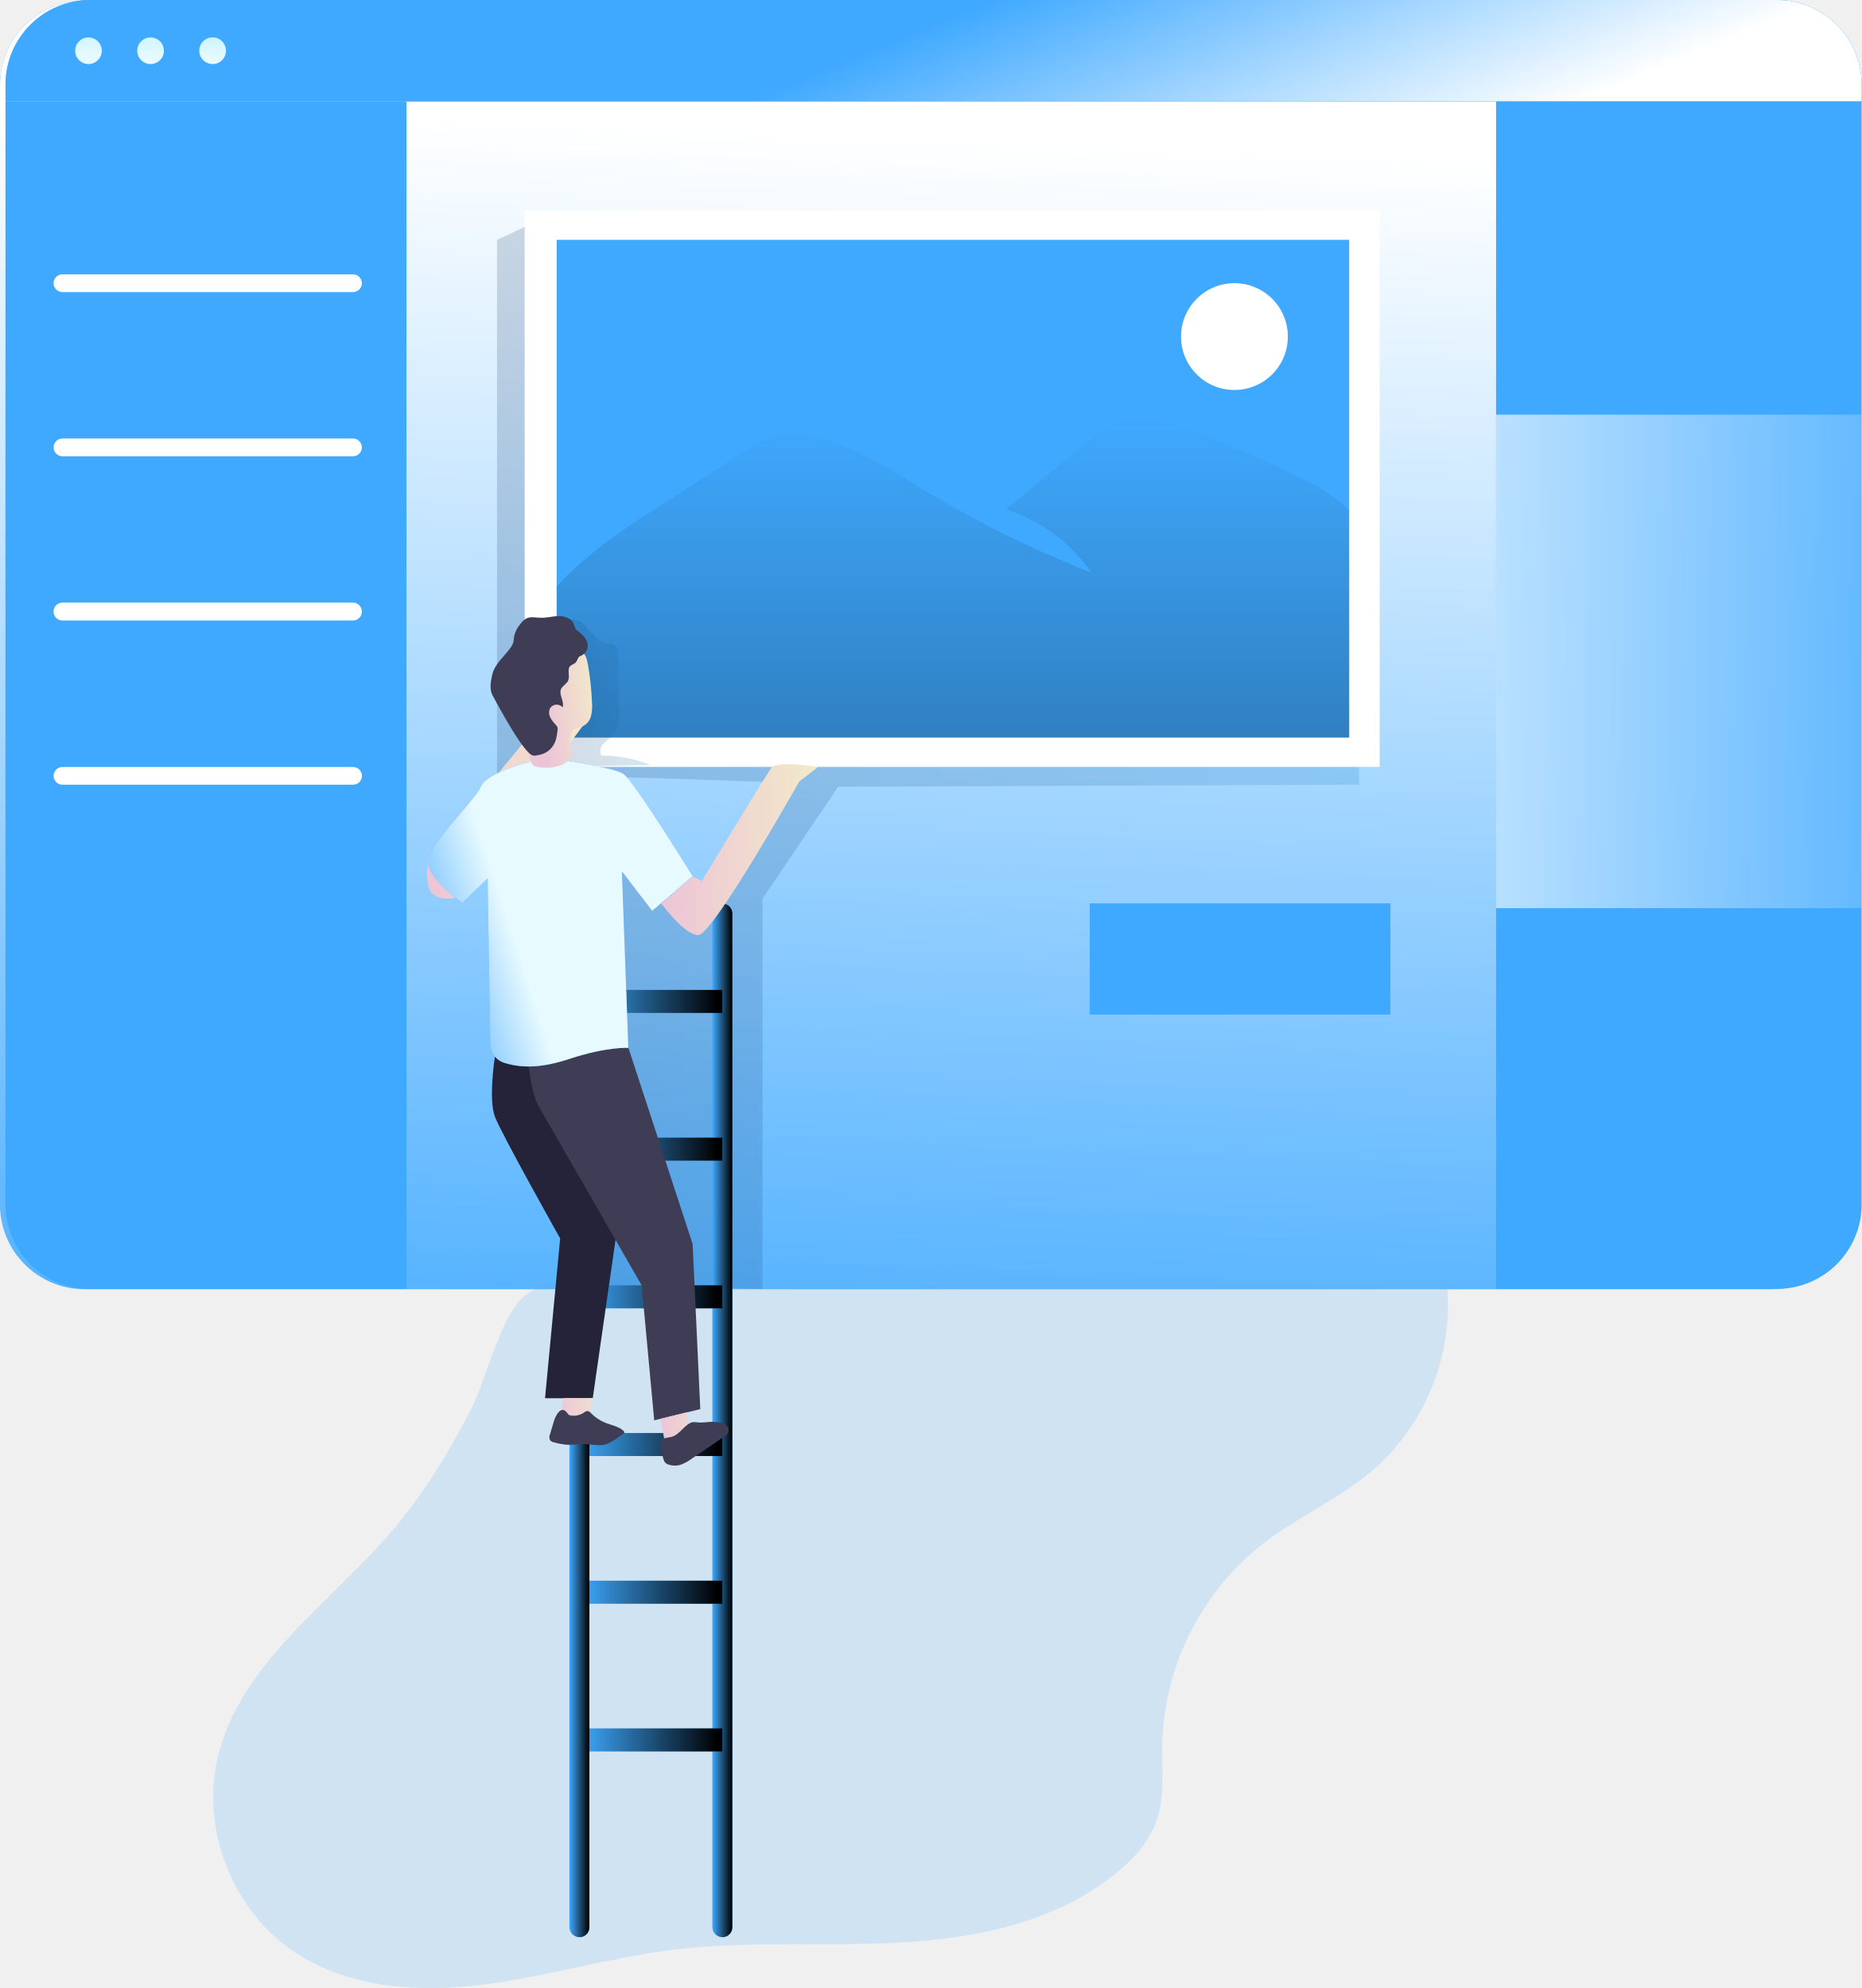
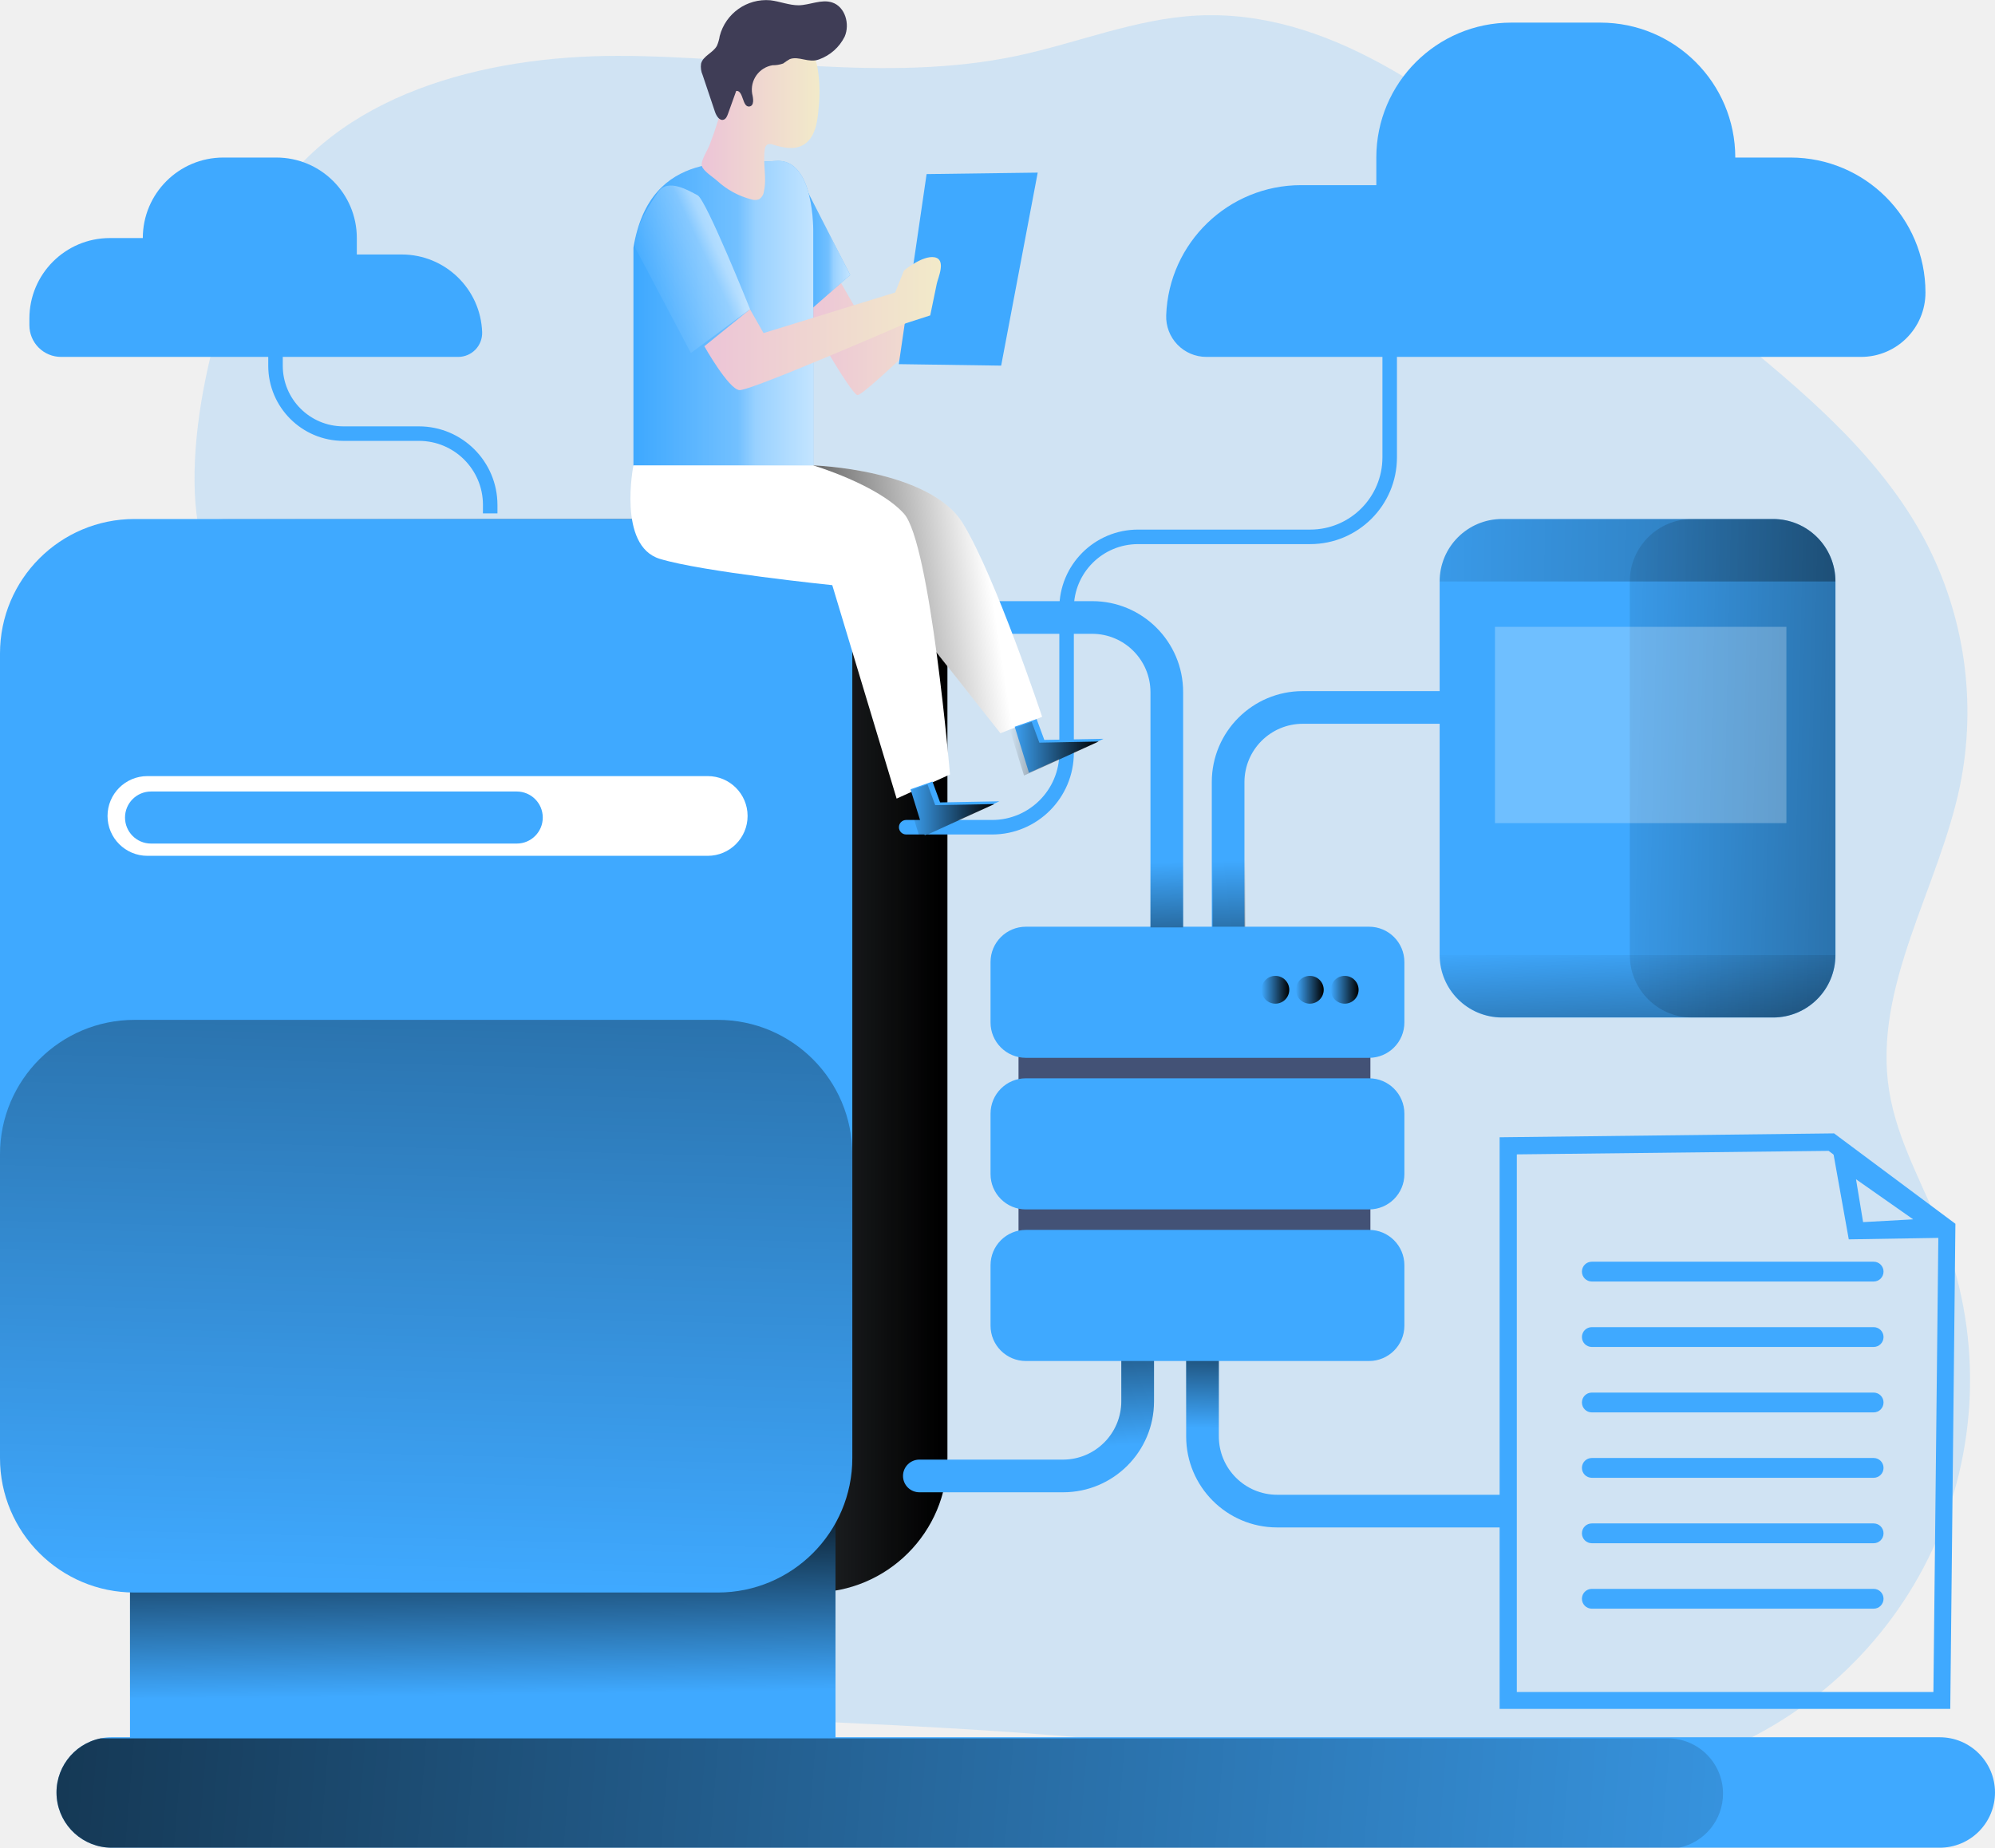
- <svg xmlns="http://www.w3.org/2000/svg" xmlns:xlink="http://www.w3.org/1999/xlink" id="Layer_1" data-name="Layer 1" width="559.06" height="597.15" viewBox="0 0 559.06 597.15">
+ <svg xmlns="http://www.w3.org/2000/svg" xmlns:xlink="http://www.w3.org/1999/xlink" id="Layer_1" data-name="Layer 1" width="512.42" height="474.58" viewBox="0 0 512.42 474.58">
  <defs>
-     <linearGradient id="linear-gradient" x1="378.27" y1="156.58" x2="394.09" y2="557.73" gradientTransform="matrix(1, 0, 0, -1, -109.43, 600.16)" gradientUnits="userSpaceOnUse">
-       <stop offset="0" stop-color="#fff" stop-opacity="0" />
-       <stop offset="1" stop-color="#fff" />
-     </linearGradient>
-     <linearGradient id="linear-gradient-2" x1="258.69" y1="372.48" x2="517.54" y2="372.48" gradientTransform="matrix(1, 0, 0, -1, -109.43, 600.16)" gradientUnits="userSpaceOnUse">
-       <stop offset="0" stop-color="#183866" />
-       <stop offset="1" stop-color="#1a7fc1" />
-     </linearGradient>
-     <linearGradient id="linear-gradient-3" x1="395.6" y1="474.93" x2="395.6" y2="67.66" gradientTransform="matrix(1, 0, 0, -1, -109.43, 600.16)" gradientUnits="userSpaceOnUse">
-       <stop offset="0" stop-opacity="0" />
-       <stop offset="0.97" />
-     </linearGradient>
-     <linearGradient id="linear-gradient-4" x1="273.77" y1="391.93" x2="304.85" y2="391.93" xlink:href="#linear-gradient-2" />
-     <linearGradient id="linear-gradient-5" x1="280.41" y1="173.51" x2="286.47" y2="173.51" xlink:href="#linear-gradient-3" />
-     <linearGradient id="linear-gradient-6" x1="323.32" y1="173.51" x2="329.38" y2="173.51" xlink:href="#linear-gradient-3" />
-     <linearGradient id="linear-gradient-7" x1="174.01" y1="299.19" x2="216.92" y2="299.19" gradientTransform="matrix(1, 0, 0, -1, 0, 600)" xlink:href="#linear-gradient-3" />
-     <linearGradient id="linear-gradient-8" x1="174.01" y1="254.82" x2="216.92" y2="254.82" gradientTransform="matrix(1, 0, 0, -1, 0, 600)" xlink:href="#linear-gradient-3" />
-     <linearGradient id="linear-gradient-9" x1="174.01" y1="210.47" x2="216.92" y2="210.47" gradientTransform="matrix(1, 0, 0, -1, 0, 600)" xlink:href="#linear-gradient-3" />
-     <linearGradient id="linear-gradient-10" x1="174.01" y1="166.09" x2="216.92" y2="166.09" gradientTransform="matrix(1, 0, 0, -1, 0, 600)" xlink:href="#linear-gradient-3" />
-     <linearGradient id="linear-gradient-11" x1="174.01" y1="121.74" x2="216.92" y2="121.74" gradientTransform="matrix(1, 0, 0, -1, 0, 600)" xlink:href="#linear-gradient-3" />
-     <linearGradient id="linear-gradient-12" x1="174.01" y1="77.37" x2="216.92" y2="77.37" gradientTransform="matrix(1, 0, 0, -1, 0, 600)" xlink:href="#linear-gradient-3" />
-     <linearGradient id="linear-gradient-13" x1="383.2" y1="590.58" x2="420.43" y2="501.23" gradientTransform="matrix(1, 0, 0, -1, -109.43, 600.16)" gradientUnits="userSpaceOnUse">
-       <stop offset="0" stop-color="#fff" stop-opacity="0" />
-       <stop offset="1" stop-color="#fff" />
-     </linearGradient>
-     <linearGradient id="linear-gradient-14" x1="136.4" y1="598.94" x2="135.96" y2="583.34" gradientTransform="matrix(1, 0, 0, -1, -109.43, 600.16)" gradientUnits="userSpaceOnUse">
-       <stop offset="0" stop-color="#97eafd" />
-       <stop offset="0" stop-color="#a8eefd" />
-       <stop offset="1" stop-color="#e7faff" />
-     </linearGradient>
-     <linearGradient id="linear-gradient-15" x1="155.03" y1="598.41" x2="154.59" y2="582.81" xlink:href="#linear-gradient-14" />
-     <linearGradient id="linear-gradient-16" x1="64.22" y1="597.72" x2="63.78" y2="582.12" gradientTransform="matrix(1, 0, 0, -1, 0, 600)" xlink:href="#linear-gradient-14" />
-     <linearGradient id="linear-gradient-17" x1="263.45" y1="529.87" x2="208.2" y2="520.96" gradientTransform="matrix(1, 0, 0, -1, -109.43, 600.16)" gradientUnits="userSpaceOnUse">
-       <stop offset="0" stop-color="#68e1fd" />
-       <stop offset="0.08" stop-color="#84e6fd" />
-       <stop offset="0.21" stop-color="#a9eefe" />
-       <stop offset="0.35" stop-color="#c8f4fe" />
-       <stop offset="0.49" stop-color="#e0f9ff" />
-       <stop offset="0.64" stop-color="#f2fcff" />
-       <stop offset="0.8" stop-color="#fcfeff" />
-       <stop offset="1" stop-color="#fff" />
-     </linearGradient>
-     <linearGradient id="linear-gradient-18" x1="271.21" y1="481.8" x2="215.95" y2="472.89" xlink:href="#linear-gradient-17" />
-     <linearGradient id="linear-gradient-19" x1="278.96" y1="433.72" x2="223.71" y2="424.81" xlink:href="#linear-gradient-17" />
-     <linearGradient id="linear-gradient-20" x1="286.72" y1="385.65" x2="231.46" y2="376.74" xlink:href="#linear-gradient-17" />
-     <linearGradient id="linear-gradient-21" x1="237.66" y1="363.84" x2="284.34" y2="363.84" gradientTransform="matrix(1, 0, 0, -1, -109.43, 600.16)" gradientUnits="userSpaceOnUse">
+     <linearGradient id="linear-gradient" x1="251.22" y1="89.52" x2="297.42" y2="89.52" gradientUnits="userSpaceOnUse">
      <stop offset="0" stop-color="#ecc4d7" />
      <stop offset="0.42" stop-color="#efd4d1" />
      <stop offset="1" stop-color="#f2eac9" />
    </linearGradient>
-     <linearGradient id="linear-gradient-22" x1="607.72" y1="399.78" x2="358.28" y2="403.51" gradientTransform="matrix(1, 0, 0, -1, 0, 600)" xlink:href="#linear-gradient" />
-     <linearGradient id="linear-gradient-23" x1="308" y1="344.93" x2="355.18" y2="344.93" xlink:href="#linear-gradient-21" />
-     <linearGradient id="linear-gradient-24" x1="307.86" y1="169.23" x2="326.35" y2="169.23" xlink:href="#linear-gradient-21" />
-     <linearGradient id="linear-gradient-25" x1="275.37" y1="173.78" x2="294.66" y2="173.78" xlink:href="#linear-gradient-21" />
-     <linearGradient id="linear-gradient-26" x1="231.28" y1="311.61" x2="262.92" y2="321.84" gradientTransform="matrix(1, 0, 0, -1, -109.43, 600.16)" gradientUnits="userSpaceOnUse">
-       <stop offset="0" stop-color="#fff" stop-opacity="0" />
-       <stop offset="1" stop-color="#e7faff" />
+     <linearGradient id="linear-gradient-2" x1="205.14" y1="62.74" x2="218.37" y2="62.74" gradientUnits="userSpaceOnUse">
+       <stop offset="0.02" stop-color="#fff" stop-opacity="0" />
+       <stop offset="0.58" stop-color="#fff" stop-opacity="0.39" />
+       <stop offset="0.68" stop-color="#fff" stop-opacity="0.68" />
+       <stop offset="1" stop-color="#fff" />
    </linearGradient>
-     <linearGradient id="linear-gradient-27" x1="271.9" y1="387.57" x2="289.13" y2="389.65" xlink:href="#linear-gradient-21" />
+     <linearGradient id="linear-gradient-3" x1="387.53" y1="225.32" x2="389.78" y2="278.28" gradientUnits="userSpaceOnUse">
+       <stop offset="0" stop-opacity="0" />
+       <stop offset="0.99" />
+     </linearGradient>
+     <linearGradient id="linear-gradient-4" x1="24.43" y1="271.2" x2="243.35" y2="271.2" xlink:href="#linear-gradient-3" />
+     <linearGradient id="linear-gradient-5" x1="310.41" y1="378.11" x2="307.03" y2="324.03" xlink:href="#linear-gradient-3" />
+     <linearGradient id="linear-gradient-6" x1="391.31" y1="372.8" x2="391.88" y2="337.03" xlink:href="#linear-gradient-3" />
+     <linearGradient id="linear-gradient-7" x1="124.3" y1="435.42" x2="123.52" y2="379.17" xlink:href="#linear-gradient-3" />
+     <linearGradient id="linear-gradient-8" x1="152.44" y1="412.19" x2="164.35" y2="-48.84" xlink:href="#linear-gradient-3" />
+     <linearGradient id="linear-gradient-9" x1="314.44" y1="227.93" x2="316.13" y2="274.69" xlink:href="#linear-gradient-3" />
+     <linearGradient id="linear-gradient-10" x1="341.82" y1="254.25" x2="348.96" y2="254.25" xlink:href="#linear-gradient-3" />
+     <linearGradient id="linear-gradient-11" x1="332.86" y1="254.25" x2="340" y2="254.25" xlink:href="#linear-gradient-3" />
+     <linearGradient id="linear-gradient-12" x1="324.01" y1="254.25" x2="331.16" y2="254.25" xlink:href="#linear-gradient-3" />
+     <linearGradient id="linear-gradient-13" x1="396.33" y1="196.28" x2="635.31" y2="201.53" xlink:href="#linear-gradient-3" />
+     <linearGradient id="linear-gradient-14" x1="375.45" y1="144.91" x2="817.78" y2="154.63" xlink:href="#linear-gradient-3" />
+     <linearGradient id="linear-gradient-15" x1="465.24" y1="247.02" x2="468.91" y2="321.61" xlink:href="#linear-gradient-3" />
+     <linearGradient id="linear-gradient-16" x1="593.04" y1="492.04" x2="-212.93" y2="426.17" gradientUnits="userSpaceOnUse">
+       <stop offset="0" stop-opacity="0" />
+       <stop offset="0.41" stop-opacity="0.41" />
+       <stop offset="0.99" />
+     </linearGradient>
+     <linearGradient id="linear-gradient-17" x1="207.52" y1="85.8" x2="253.71" y2="85.8" xlink:href="#linear-gradient-2" />
+     <linearGradient id="linear-gradient-18" x1="299.42" y1="156.03" x2="230.97" y2="166.45" xlink:href="#linear-gradient-3" />
+     <linearGradient id="linear-gradient-19" x1="225.1" y1="35.18" x2="255.32" y2="35.18" xlink:href="#linear-gradient" />
+     <linearGradient id="linear-gradient-20" x1="208.09" y1="79.76" x2="238.88" y2="65.3" xlink:href="#linear-gradient-2" />
+     <linearGradient id="linear-gradient-21" x1="225.73" y1="88.51" x2="286.5" y2="88.51" xlink:href="#linear-gradient" />
+     <linearGradient id="linear-gradient-22" x1="232.6" y1="208.37" x2="255.42" y2="208.37" xlink:href="#linear-gradient-3" />
+     <linearGradient id="linear-gradient-23" x1="259.36" y1="192.31" x2="282.17" y2="192.31" xlink:href="#linear-gradient-3" />
  </defs>
-   <path d="M117.62,460c-18.75,21.89-45.37,39.59-52.16,67.6-5.32,21.92,4.49,46.69,23.37,59,16.14,10.58,36.74,11.95,55.84,9.58s37.75-8,56.88-10.45c22.74-2.84,45.79-1,68.67-2.23s46.56-6.13,64.47-20.42c5.53-4.41,10.53-9.86,12.78-16.57,2.37-7.11,1.43-14.83,1.54-22.33a79.09,79.09,0,0,1,30.26-60.47c10.51-8.13,23-13.5,33.09-22.16A66,66,0,0,0,434.09,382c-1.28-7.88-172.89-.43-189.55.18q-23.26.87-46.52,2.13c-10.49.57-32-2.13-40.41,4.88-7.57,6.3-11.48,25.11-16.15,34.13C134.75,436.31,127.14,448.86,117.62,460Z" transform="translate(0)" fill="#3fa9ff" opacity="0.18" style="isolation: isolate" />
-   <path d="M557.39,25.54V361.82A25.42,25.42,0,0,1,532,387.25H25.42A25.42,25.42,0,0,1,0,361.83H0V25.54A25.44,25.44,0,0,1,25.42.16H532A25.44,25.44,0,0,1,557.39,25.54Z" transform="translate(0)" fill="#3fa9ff" />
-   <path d="M557.39,25.54V361.82A25.42,25.42,0,0,1,532,387.25H25.42A25.42,25.42,0,0,1,0,361.83H0V25.54A25.44,25.44,0,0,1,25.42.16H532A25.44,25.44,0,0,1,557.39,25.54Z" transform="translate(0)" fill="url(#linear-gradient)" />
-   <path d="M157.57,68.16l-8.31,3.91V239.68L171,318.16l3,68,55,1V269.93l22.73-33.61,156.4-.61V227Zm73.64,171.77c-2.2,5-6.88,9.68-10.15,14.06q-6,8.08-12.19,16.11a5,5,0,0,1-1.36,1.35c-1.93,1.09-4.17-.72-5.57-2.43a104,104,0,0,1-18.31-32.74,2.58,2.58,0,0,1-.13-1.87c.41-.9,1.64-1,2.63-1q18.6.51,37.2,1.25c4.24.16,10.49-.75,7.87,5.24Z" transform="translate(0)" opacity="0.19" fill="url(#linear-gradient-2)" style="isolation: isolate" />
-   <rect x="157.56" y="63.22" width="256.76" height="167.14" fill="#fff" />
-   <rect x="167.17" y="72.04" width="238" height="149.5" fill="#3fa9ff" />
-   <path d="M405.17,153.22v68.32h-238V176.22c13.56-15.14,33.6-25.17,51.45-37.56a49.77,49.77,0,0,1,10.53-6.09c15.32-5.78,31.57,4.29,45.5,12.9A328.8,328.8,0,0,0,327.76,172,49.56,49.56,0,0,0,302.16,153l24.28-20.12c3-2.49,6.1-5,9.77-6.35,7.37-2.63,15.47.11,22.74,3q15.26,6.09,30.06,13.23C394.81,145.6,400.69,148.63,405.17,153.22Z" transform="translate(0)" fill="url(#linear-gradient-3)" />
-   <path d="M176.36,188.51c1.68,1.93,3.29,4.33,5.81,4.74a6.13,6.13,0,0,1,2.31.49c1,.62,1.12,2,1.15,3.15q.21,7.79.41,15.56c.08,2.91,0,6.12-1.88,8.3-.86,1-2,1.64-2.91,2.62a2.94,2.94,0,0,0-.62,3.57,40.51,40.51,0,0,1,14.79,2.84l-27.22.56a3.55,3.55,0,0,1-2-.36c-.93-.61-1.07-1.89-1.1-3-.11-4.45,0-8.9.24-13.34a54.73,54.73,0,0,0,.14-8.87c-.37-3.71-1.64-7.42-.92-11.08C165.7,187.78,171.57,183,176.36,188.51Z" transform="translate(0)" opacity="0.19" fill="url(#linear-gradient-4)" style="isolation: isolate" />
-   <circle cx="370.71" cy="101.1" r="16.04" fill="#fff" />
-   <path d="M174,581.9h0a3,3,0,0,0,3-3V274.39a3,3,0,0,0-3-3h0a3,3,0,0,0-3,3V578.87a3,3,0,0,0,3,3Z" transform="translate(0)" fill="#3fa9ff" />
-   <path d="M216.92,581.9h0a3,3,0,0,0,3-3V274.39a3,3,0,0,0-3-3h0a3,3,0,0,0-3,3V578.87a3,3,0,0,0,3,3Z" transform="translate(0)" fill="#3fa9ff" />
-   <rect x="174.01" y="297.35" width="42.91" height="6.91" fill="#3fa9ff" />
-   <rect x="174.01" y="341.72" width="42.91" height="6.91" fill="#3fa9ff" />
-   <rect x="174.01" y="386.08" width="42.91" height="6.91" fill="#3fa9ff" />
-   <rect x="174.01" y="430.45" width="42.91" height="6.91" fill="#3fa9ff" />
-   <rect x="174.01" y="474.81" width="42.91" height="6.91" fill="#3fa9ff" />
-   <rect x="174.01" y="519.18" width="42.91" height="6.91" fill="#3fa9ff" />
-   <path d="M174,581.9h0a3,3,0,0,0,3-3V274.39a3,3,0,0,0-3-3h0a3,3,0,0,0-3,3V578.87a3,3,0,0,0,3,3Z" transform="translate(0)" fill="url(#linear-gradient-5)" />
-   <path d="M216.92,581.9h0a3,3,0,0,0,3-3V274.39a3,3,0,0,0-3-3h0a3,3,0,0,0-3,3V578.87a3,3,0,0,0,3,3Z" transform="translate(0)" fill="url(#linear-gradient-6)" />
-   <rect x="174.01" y="297.35" width="42.91" height="6.91" fill="url(#linear-gradient-7)" />
-   <rect x="174.01" y="341.72" width="42.91" height="6.91" fill="url(#linear-gradient-8)" />
-   <rect x="174.01" y="386.08" width="42.91" height="6.91" fill="url(#linear-gradient-9)" />
-   <rect x="174.01" y="430.45" width="42.91" height="6.91" fill="url(#linear-gradient-10)" />
-   <rect x="174.01" y="474.81" width="42.91" height="6.91" fill="url(#linear-gradient-11)" />
-   <rect x="174.01" y="519.18" width="42.91" height="6.91" fill="url(#linear-gradient-12)" />
-   <path d="M559.06,25.44v5H1.66v-5A25.44,25.44,0,0,1,27.09,0H533.63a25.44,25.44,0,0,1,25.43,25.43Z" transform="translate(0)" fill="#3fa9ff" />
-   <path d="M559.06,25.44v5H1.66v-5A25.44,25.44,0,0,1,27.09,0H533.63a25.44,25.44,0,0,1,25.43,25.43Z" transform="translate(0)" fill="#3fa9ff" />
-   <path d="M559.06,25.44v5H1.66v-5A25.44,25.44,0,0,1,27.09,0H533.63a25.44,25.44,0,0,1,25.43,25.43Z" transform="translate(0)" fill="url(#linear-gradient-13)" />
-   <path d="M30.57,15.24a4,4,0,1,1-4-4A4,4,0,0,1,30.57,15.24Z" transform="translate(0)" fill="url(#linear-gradient-14)" />
-   <path d="M49.22,15.24a4,4,0,1,1-4-4A4,4,0,0,1,49.22,15.24Z" transform="translate(0)" fill="url(#linear-gradient-15)" />
-   <circle cx="63.85" cy="15.23" r="4.01" fill="url(#linear-gradient-16)" />
-   <path d="M122.07,30.47V387.16h-95A25.43,25.43,0,0,1,1.64,361.74V30.47Z" transform="translate(0)" fill="#3fa9ff" />
-   <path d="M106,87.74H18.76a2.68,2.68,0,0,1-2.67-2.67h0a2.66,2.66,0,0,1,2.65-2.67H106a2.68,2.68,0,0,1,2.67,2.67h0A2.68,2.68,0,0,1,106,87.74Z" transform="translate(0)" fill="url(#linear-gradient-17)" />
-   <path d="M106,137.06H18.76a2.68,2.68,0,0,1-2.67-2.67h0a2.68,2.68,0,0,1,2.66-2.68H106a2.68,2.68,0,0,1,2.67,2.68h0A2.69,2.69,0,0,1,106,137.06Z" transform="translate(0)" fill="url(#linear-gradient-18)" />
-   <path d="M106,186.39H18.76a2.68,2.68,0,0,1-2.67-2.67h0A2.68,2.68,0,0,1,18.76,181H106a2.69,2.69,0,0,1,2.67,2.67h0A2.68,2.68,0,0,1,106,186.39Z" transform="translate(0)" fill="url(#linear-gradient-19)" />
-   <path d="M106,235.71H18.76a2.66,2.66,0,0,1-2.67-2.65v0h0a2.66,2.66,0,0,1,2.65-2.67H106A2.68,2.68,0,0,1,108.7,233h0A2.68,2.68,0,0,1,106,235.71Z" transform="translate(0)" fill="url(#linear-gradient-20)" />
-   <path d="M136.71,269.66s-4.39,1.17-6.92-1.33-1.22-10.53-1.22-10.53L174,202.7l.9,15.49Z" transform="translate(0)" fill="url(#linear-gradient-21)" />
-   <rect x="327.26" y="271.35" width="90.28" height="33.4" fill="#3fa9ff" />
-   <path d="M559.06,30.47V361.72a25.42,25.42,0,0,1-25.4,25.44H449.28V30.47Z" transform="translate(0)" fill="#3fa9ff" />
-   <rect x="449.28" y="124.55" width="109.78" height="148.24" fill="url(#linear-gradient-22)" />
-   <path d="M198.57,271.36s6.73,9.32,11.05,9.54S240,234.76,240,234.76l5.71-4.39s-12.39-2-14.06.27-20.91,34-20.91,34L208,263.25Z" transform="translate(0)" fill="url(#linear-gradient-23)" />
-   <path d="M148.62,317.42s-2,12.75,0,18S168.22,372,168.22,372l-4.54,48H178l6.91-48L177,335.42l9.31-20.5Z" transform="translate(0)" fill="#25233a" />
-   <path d="M161.93,332.59l30.77,53.5,3.77,40.54,13.83-3.36L208,373.66l-19.55-59.73-30,2.84S159.19,328.21,161.93,332.59Z" transform="translate(0)" fill="#3f3d56" />
-   <path d="M198.43,426.16s1.62,10.46,2.36,11.22,6.54-.73,6.54-.73l9.59-6.19s0-3-7.22-1.24c0,0-3.22.19-3.46-5Z" transform="translate(0)" fill="url(#linear-gradient-24)" />
-   <path d="M178,419.93l-1,4.79,8.19,5.73s-.33,1.51-3.23,2.18-15.82-.41-16-1.71,2.08-5.42,2.26-5.87,1.08-5.12,1.08-5.12Z" transform="translate(0)" fill="url(#linear-gradient-25)" />
-   <path d="M159.39,228.76s-13.17,3.2-14.95,7.48-16.23,17.65-15.87,22.92,10.27,12.06,10.27,12.06l7.58-7.39.85,49.94a5.81,5.81,0,0,0,4,5.42c5.7,1.85,11.84,1.48,19.7-1.12,11.19-3.7,17.72-3.33,17.72-3.33l-1.93-53,9.1,11.86L208,263.19s-17.83-29-20.87-30.8-16.65-3.83-16.65-3.83S164.47,232.21,159.39,228.76Z" transform="translate(0)" fill="#3fa9ff" />
-   <path d="M159.39,228.76s-13.17,3.2-14.95,7.48-16.23,17.65-15.87,22.92,10.27,12.06,10.27,12.06l7.58-7.39.85,49.94a5.81,5.81,0,0,0,4,5.42c5.7,1.85,11.84,1.48,19.7-1.12,11.19-3.7,17.72-3.33,17.72-3.33l-1.93-53,9.1,11.86L208,263.19s-17.83-29-20.87-30.8-16.65-3.83-16.65-3.83S164.47,232.21,159.39,228.76Z" transform="translate(0)" fill="url(#linear-gradient-26)" />
-   <path d="M176.5,199.35a83.14,83.14,0,0,1,1.26,11.35,13.31,13.31,0,0,1-.24,4.27,4.74,4.74,0,0,1-2.61,3.22,12.63,12.63,0,0,0-2.45.83,3,3,0,0,0-1.16,1.73,11.68,11.68,0,0,0,0,4,5.43,5.43,0,0,1-.83,3.82A5,5,0,0,1,168,230a13.29,13.29,0,0,1-6.91.28,2.33,2.33,0,0,1-1-.42,2.56,2.56,0,0,1-.65-1.13,63.72,63.72,0,0,1-2-7.8,58.71,58.71,0,0,1-1.71-11.26,18.64,18.64,0,0,1,2.82-10.86c2.14-3.15,5.82-5.39,9.62-5.14a18.43,18.43,0,0,1,6.06,1.84C175.8,196.27,176.16,197.63,176.5,199.35Z" transform="translate(0)" fill="url(#linear-gradient-27)" />
-   <path d="M176.5,194.16c.1-1.89-1.4-3.47-2.91-4.6a3.08,3.08,0,0,1-.75-.69,6.13,6.13,0,0,1-.48-1.32c-.61-1.72-2.65-2.49-4.48-2.49s-3.62.55-5.44.5c-1.44,0-3-.44-4.28.17a5.35,5.35,0,0,0-1.89,1.71,8.5,8.5,0,0,0-1.86,3.66c-.06.61-.14,1.22-.26,1.83a5.45,5.45,0,0,1-1,1.85c-1.9,2.61-4.67,4.8-5.35,7.95-.43,2-.86,4.3.1,6.1,9.31,17.33,11.67,18.33,12.67,18.16s6.22-.38,6.77-7a3.72,3.72,0,0,0,.13-1.37,2.66,2.66,0,0,0-.65-1,8.33,8.33,0,0,1-1.62-2.24,3,3,0,0,1,0-2.67,2.37,2.37,0,0,1,3.3-.64,2.11,2.11,0,0,1,.45.39c.62-1.77-1.22-3.77-.46-5.49.45-1,1.72-1.55,2.16-2.6.58-1.4-.46-3.34.65-4.37a7.63,7.63,0,0,1,1.18-.67c.63-.39.76-.91,1.07-1.52s.39-.55,1.06-.9A3.44,3.44,0,0,0,176.5,194.16Z" transform="translate(0)" fill="#3f3d56" />
-   <path d="M231.2,239.9c-2.2,5-6.88,9.68-10.15,14.06q-6,8.09-12.19,16.11a5,5,0,0,1-1.36,1.35c-1.93,1.09-4.17-.72-5.57-2.43a104,104,0,0,1-18.31-32.74,2.58,2.58,0,0,1-.13-1.87c.41-.9,1.64-1,2.63-1q18.6.51,37.2,1.25C227.57,234.82,233.82,233.91,231.2,239.9Z" transform="translate(0)" fill="none" />
-   <path d="M201.57,431.63c2.07-.5,3.32-2.57,5.06-3.81a3.5,3.5,0,0,1,1.37-.63,6.91,6.91,0,0,1,1.7.08c1.45.13,2.9-.2,4.36-.2a9.71,9.71,0,0,1,2.15.24,4,4,0,0,1,2,1,1.88,1.88,0,0,1,.45,2.08,2.82,2.82,0,0,1-1,1q-5,3.45-10.1,6.88a12,12,0,0,1-3.3,1.75,5.86,5.86,0,0,1-3.42-.07,2.41,2.41,0,0,1-1.16-.71,2.78,2.78,0,0,1-.47-1.07c-.39-1.4-1.14-3.42-.86-4.89S200.39,431.92,201.57,431.63Z" transform="translate(0)" fill="#3f3d56" />
-   <path d="M166.37,426.8l-1.19,4a2.15,2.15,0,0,0,0,1.79,2.07,2.07,0,0,0,1.29.68,21.74,21.74,0,0,0,3.58.68c1.85.13,3.69-.22,5.53-.17,2.09.06,4.21.64,6.22.1a11.75,11.75,0,0,0,3.39-1.8l1.93-1.33a.74.74,0,0,0,.35-.39c.07-.25-.13-.49-.33-.66-1.46-1.26-3.48-1.59-5.28-2.3a12.59,12.59,0,0,1-4.37-2.91,1.89,1.89,0,0,0-.92-.63c-.6-.12-1.12.4-1.64.73a5.66,5.66,0,0,1-3.45.61c-.89-.13-.92-.59-1.47-1.17C168.29,422.26,166.77,425.45,166.37,426.8Z" transform="translate(0)" fill="#3f3d56" />
+   <g>
+     <path d="M113.42,58.92C131,29.49,169.2,19.71,203.48,19.72s69,7.06,102.53,0c15.47-3.28,30.4-9.52,46.18-10.35,33.52-1.77,62.9,20.66,88.88,41.89l47.52,38.85c19.25,15.74,39,32.08,50.67,54.05a94.73,94.73,0,0,1,9,63c-5.48,26.52-22.45,51.63-18.21,78.38,2.13,13.44,9.47,25.4,14.24,38.15a103.18,103.18,0,0,1-62,133.35c-35.84,12.76-75.23,4.92-112.92-.24-71.81-9.84-144.57-9.38-216.92-13.61-12.55-.73-25.9-1.91-35.83-9.62-14.29-11.1-16.51-31.53-16.92-49.63-1.09-47.7,2.36-95.4,7.12-142.88,3.5-34.86,1.43-61.56-9.51-94.31C89.66,123.82,100.62,80.34,113.42,58.92Z" transform="translate(-44.82 -5.37)" fill="#3fa9ff" opacity="0.18" style="isolation: isolate" />
+     <path d="M260.8,78,265,85.3l29.43-13.1,3,4.65s-30.56,30.42-32.39,30-13.81-21.68-13.81-21.68Z" transform="translate(-44.82 -5.37)" fill="url(#linear-gradient)" />
+     <polygon points="205.14 44.72 218.37 70.63 206.83 80.77 205.14 44.72" fill="#3fa9ff" />
+     <polygon points="205.14 44.72 218.37 70.63 206.83 80.77 205.14 44.72" opacity="0.69" fill="url(#linear-gradient-2)" style="isolation: isolate" />
+     <polygon points="230.86 93.54 238 44.72 266.54 44.34 257.15 93.92 230.86 93.54" fill="#3fa9ff" />
+     <path d="M356.07,266.71h8.39V206.29a15,15,0,0,1,15-15h39.15v-8.39H379.42a23.37,23.37,0,0,0-23.35,23.35Z" transform="translate(-44.82 -5.37)" fill="#3fa9ff" />
+     <path d="M356.26,266.71h8.39V206.29a15,15,0,0,1,15-15h39.16v-8.39H379.6a23.37,23.37,0,0,0-23.34,23.35Z" transform="translate(-44.82 -5.37)" fill="url(#linear-gradient-3)" />
+     <rect x="24.43" y="133.32" width="218.92" height="275.75" rx="34.55" fill="url(#linear-gradient-4)" />
+     <path d="M276.76,384.5h0a4.2,4.2,0,0,1,4.19-4.19h36.93a15,15,0,0,0,14.95-15V326.2h8.4v39.15a23.35,23.35,0,0,1-23.35,23.35H281A4.2,4.2,0,0,1,276.76,384.5Z" transform="translate(-44.82 -5.37)" fill="#3fa9ff" />
+     <path d="M433.3,397.73v-8.39H372.88a15,15,0,0,1-15-15V335.23h-8.39v39.15a23.37,23.37,0,0,0,23.35,23.35Z" transform="translate(-44.82 -5.37)" fill="#3fa9ff" />
+     <path d="M276.76,384.5h0a4.2,4.2,0,0,1,4.19-4.19h36.93a15,15,0,0,0,14.95-15V326.2h8.4v39.15a23.35,23.35,0,0,1-23.35,23.35H281A4.2,4.2,0,0,1,276.76,384.5Z" transform="translate(-44.82 -5.37)" fill="url(#linear-gradient-5)" />
+     <path d="M433.3,397.73v-8.39H372.88a15,15,0,0,1-15-15V335.23h-8.39v39.15a23.37,23.37,0,0,0,23.35,23.35Z" transform="translate(-44.82 -5.37)" fill="url(#linear-gradient-6)" />
+     <path d="M557.24,465.78A14.19,14.19,0,0,1,543.05,480H73.48a14.19,14.19,0,0,1-2.81-28.09,14.47,14.47,0,0,1,2.81-.28H543.05A14.19,14.19,0,0,1,557.24,465.78Z" transform="translate(-44.82 -5.37)" fill="#3fa9ff" />
+     <rect x="33.39" y="391.07" width="181.21" height="61.45" fill="#3fa9ff" />
+     <rect x="33.39" y="391.07" width="181.21" height="45.05" fill="url(#linear-gradient-7)" />
+     <rect y="133.32" width="218.92" height="275.76" rx="34.55" fill="#3fa9ff" />
+     <path d="M263.74,301.93v78a34.56,34.56,0,0,1-34.55,34.55H79.37A34.56,34.56,0,0,1,44.82,379.9v-78a34.55,34.55,0,0,1,34.55-34.55H229.19A34.55,34.55,0,0,1,263.74,301.93Z" transform="translate(-44.82 -5.37)" fill="url(#linear-gradient-8)" />
+     <rect x="261.61" y="250.15" width="90.38" height="85.25" fill="#435276" />
+     <g>
+       <rect x="254.42" y="238.05" width="106.3" height="33.68" rx="9.08" fill="#3fa9ff" />
+       <rect x="254.42" y="276.99" width="106.3" height="33.68" rx="9.08" fill="#3fa9ff" />
+       <rect x="254.42" y="315.93" width="106.3" height="33.68" rx="9.08" fill="#3fa9ff" />
+     </g>
+     <path d="M348.71,243.6h-8.39V183.18a15,15,0,0,0-15-15H280.43a4.2,4.2,0,0,1-4.2-4.2h0a4.2,4.2,0,0,1,4.2-4.19h44.93a23.34,23.34,0,0,1,23.35,23.35Z" transform="translate(-44.82 -5.37)" fill="#3fa9ff" />
+     <path d="M348.71,243.6h-8.39V183.18a15,15,0,0,0-15-15H280.43a4.2,4.2,0,0,1-4.2-4.2h0a4.2,4.2,0,0,1,4.2-4.19h44.93a23.34,23.34,0,0,1,23.35,23.35Z" transform="translate(-44.82 -5.37)" fill="url(#linear-gradient-9)" />
+     <circle cx="345.39" cy="254.25" r="3.57" fill="url(#linear-gradient-10)" />
+     <circle cx="336.43" cy="254.25" r="3.57" fill="url(#linear-gradient-11)" />
+     <circle cx="327.58" cy="254.25" r="3.57" fill="url(#linear-gradient-12)" />
+     <path d="M354.69,97.05H522.83a16.54,16.54,0,0,0,16.55-16.54h0a34.67,34.67,0,0,0-34.67-34.67H490.53a34.66,34.66,0,0,0-34.66-34.66H433a34.66,34.66,0,0,0-34.67,34.66v7.09H379a34.67,34.67,0,0,0-34.64,33.43h0A10.32,10.32,0,0,0,354.69,97.05Z" transform="translate(-44.82 -5.37)" fill="#3fa9ff" />
+     <path d="M162.51,97.05h-102a8.13,8.13,0,0,1-8.14-8.13V87.19A20.67,20.67,0,0,1,73,66.52H81.5a20.68,20.68,0,0,1,20.67-20.68H115.8a20.67,20.67,0,0,1,20.67,20.68v4.22H148a20.68,20.68,0,0,1,20.66,19.94h0A6.15,6.15,0,0,1,162.51,97.05Z" transform="translate(-44.82 -5.37)" fill="#3fa9ff" />
+     <rect x="27.62" y="199.36" width="164.4" height="20.48" rx="10.24" fill="#fff" />
+     <rect x="32.11" y="203.32" width="107.3" height="13.37" rx="6.68" fill="#3fa9ff" />
+     <g>
+       <rect x="369.78" y="133.32" width="101.66" height="128.06" rx="16.04" fill="#3fa9ff" />
+       <rect x="418.62" y="133.32" width="52.81" height="128.06" rx="16.04" fill="url(#linear-gradient-13)" />
+       <path d="M516.26,154.74H414.6a16,16,0,0,1,16-16.05h69.57A16,16,0,0,1,516.26,154.74Z" transform="translate(-44.82 -5.37)" fill="url(#linear-gradient-14)" />
+       <path d="M516.26,250.71a16,16,0,0,1-16.05,16H430.64a16,16,0,0,1-16-16Z" transform="translate(-44.82 -5.37)" fill="url(#linear-gradient-15)" />
+     </g>
+     <path d="M545.75,444.34H430V297.51l85.91-1,31.16,23.22ZM434.42,440h107l1.28-118L514.5,301l-80.08.9Z" transform="translate(-44.82 -5.37)" fill="#3fa9ff" />
+     <path d="M545.94,323.3l-26.26.43-4.59-25.64Zm-22.58-4,12.87-.71-14.69-10.3Z" transform="translate(-44.82 -5.37)" fill="#3fa9ff" />
+     <rect x="406.32" y="324.1" width="77.47" height="5.09" rx="2.54" fill="#3fa9ff" />
+     <rect x="406.32" y="340.91" width="77.47" height="5.09" rx="2.54" fill="#3fa9ff" />
+     <rect x="406.32" y="357.72" width="77.47" height="5.09" rx="2.54" fill="#3fa9ff" />
+     <rect x="406.32" y="374.52" width="77.47" height="5.09" rx="2.54" fill="#3fa9ff" />
+     <rect x="406.32" y="391.33" width="77.47" height="5.09" rx="2.54" fill="#3fa9ff" />
+     <rect x="406.32" y="408.14" width="77.47" height="5.09" rx="2.54" fill="#3fa9ff" />
+     <path d="M299.65,219.73H277.57a1.87,1.87,0,0,1-1.86-1.87h0a1.86,1.86,0,0,1,1.86-1.86h22.08a17.27,17.27,0,0,0,17.26-17.27V161.62a20.21,20.21,0,0,1,20.21-20.21h44.23a18.56,18.56,0,0,0,18.55-18.55v-30h3.73v30a22.29,22.29,0,0,1-22.28,22.28H337.12a16.48,16.48,0,0,0-16.48,16.48v37.11A21,21,0,0,1,299.65,219.73Z" transform="translate(-44.82 -5.37)" fill="#3fa9ff" />
+     <path d="M168.86,137.24h3.73v-2.18a20.2,20.2,0,0,0-20.17-20.17H133a15.58,15.58,0,0,1-15.55-15.56V96.27h-3.73v3.06A19.31,19.31,0,0,0,133,118.62h19.43a16.45,16.45,0,0,1,16.44,16.44Z" transform="translate(-44.82 -5.37)" fill="#3fa9ff" />
+     <rect x="383.99" y="161.02" width="74.85" height="50.42" fill="#fff" opacity="0.25" />
+     <path d="M487.38,466.06A14.19,14.19,0,0,1,476.06,480H73.48a14.19,14.19,0,0,1-2.81-28.09H473.2A14.18,14.18,0,0,1,487.38,466.06Z" transform="translate(-44.82 -5.37)" fill="url(#linear-gradient-16)" />
+     <path d="M207.52,69v56h46.19V65.2s.47-19.34-9.67-18.49S211.83,43,207.52,69Z" transform="translate(-44.82 -5.37)" fill="#3fa9ff" />
+     <path d="M207.52,69v56h46.19V65.2s.47-19.34-9.67-18.49S211.83,43,207.52,69Z" transform="translate(-44.82 -5.37)" opacity="0.69" fill="url(#linear-gradient-17)" style="isolation: isolate" />
+     <path d="M253.71,124.92s30,.94,38.5,15,20.28,49.58,20.28,49.58l-10.71,4.22-19.15-24.22Z" transform="translate(-44.82 -5.37)" fill="#fff" />
+     <path d="M253.71,124.92s30,.94,38.5,15,20.28,49.58,20.28,49.58l-10.71,4.22-19.15-24.22Z" transform="translate(-44.82 -5.37)" fill="url(#linear-gradient-18)" />
+     <path d="M207.52,124.92s-4.14,20.66,6.76,24,44.31,6.76,44.31,6.76l16.53,54.83,13.71-6.2s-5.07-59.53-11.83-67-23.29-12.39-23.29-12.39Z" transform="translate(-44.82 -5.37)" fill="#fff" />
+     <path d="M231,29.8a34.18,34.18,0,0,1,2.5-8.3,14.81,14.81,0,0,1,12.34-7.84,6.74,6.74,0,0,1,1.85.13,6.18,6.18,0,0,1,1.84.81,12.79,12.79,0,0,1,5.3,8.35,37.24,37.24,0,0,1,.25,10.12c-.25,3.68-.92,8-4.2,9.67-2.28,1.15-5,.56-7.47-.2a1.87,1.87,0,0,0-1.57,0,1.73,1.73,0,0,0-.58,1.21c-.56,3.58.59,7.3-.23,10.82a2.79,2.79,0,0,1-1.27,2,3,3,0,0,1-2,0,20.48,20.48,0,0,1-8.66-4.69c-1-.93-3.63-2.54-4-3.86s1.52-4.17,2-5.47A92.64,92.64,0,0,0,231,29.8Z" transform="translate(-44.82 -5.37)" fill="url(#linear-gradient-19)" />
+   </g>
+   <path d="M208,69.05l14.27,27,15.21-11.26S226.2,56.66,224,55.53s-7.61-4.5-10.14-.84S207.52,64.26,208,69.05Z" transform="translate(-44.82 -5.37)" opacity="0.69" fill="url(#linear-gradient-20)" style="isolation: isolate" />
+   <path d="M225.73,94.31s6.2,11,9,11.27,42.82-17.19,42.82-17.19l6.2-2s1.41-6.76,1.69-8.17,2.53-6.19-.57-6.76S277,74.87,277,74.87l-2.26,5.64-33.8,10.42-3.47-6.1Z" transform="translate(-44.82 -5.37)" fill="url(#linear-gradient-21)" />
+   <path d="M261.77,14.79c1.41-3.22.13-7.71-3.22-8.79-2.76-.9-5.69.67-8.59.73-2.47,0-4.83-1-7.28-1.29a12.34,12.34,0,0,0-13,9.19,9.82,9.82,0,0,1-.73,2.53c-1,1.81-3.56,2.56-4.06,4.57a5.26,5.26,0,0,0,.4,2.91l3.18,9.47c.36,1.06,1.17,2.36,2.23,2,.59-.2.87-.86,1.09-1.46l2.13-5.93c1.92-.17,1.5,4.3,3.41,4,1.24-.2,1-2,.69-3.26a6.35,6.35,0,0,1,5.23-7.33,7.75,7.75,0,0,0,2.73-.45,17,17,0,0,1,1.69-1.12c2.35-.88,4.84,1.09,7.52.07A11.82,11.82,0,0,0,261.77,14.79Z" transform="translate(-44.82 -5.37)" fill="#3f3d56" />
+   <polygon points="239.5 200.76 241.47 206.12 256.68 205.84 237.53 214.57 233.87 202.74 239.5 200.76" fill="#3fa9ff" />
+   <polygon points="238.23 201.47 240.21 206.82 255.41 206.54 236.26 215.27 232.6 203.44 238.23 201.47" fill="url(#linear-gradient-22)" />
+   <polygon points="266.26 184.71 268.23 190.06 283.44 189.78 264.29 198.51 260.63 186.68 266.26 184.71" fill="#3fa9ff" />
+   <polygon points="264.99 185.41 266.96 190.77 282.18 190.48 263.02 199.22 259.36 187.38 264.99 185.41" fill="url(#linear-gradient-23)" />
</svg>
